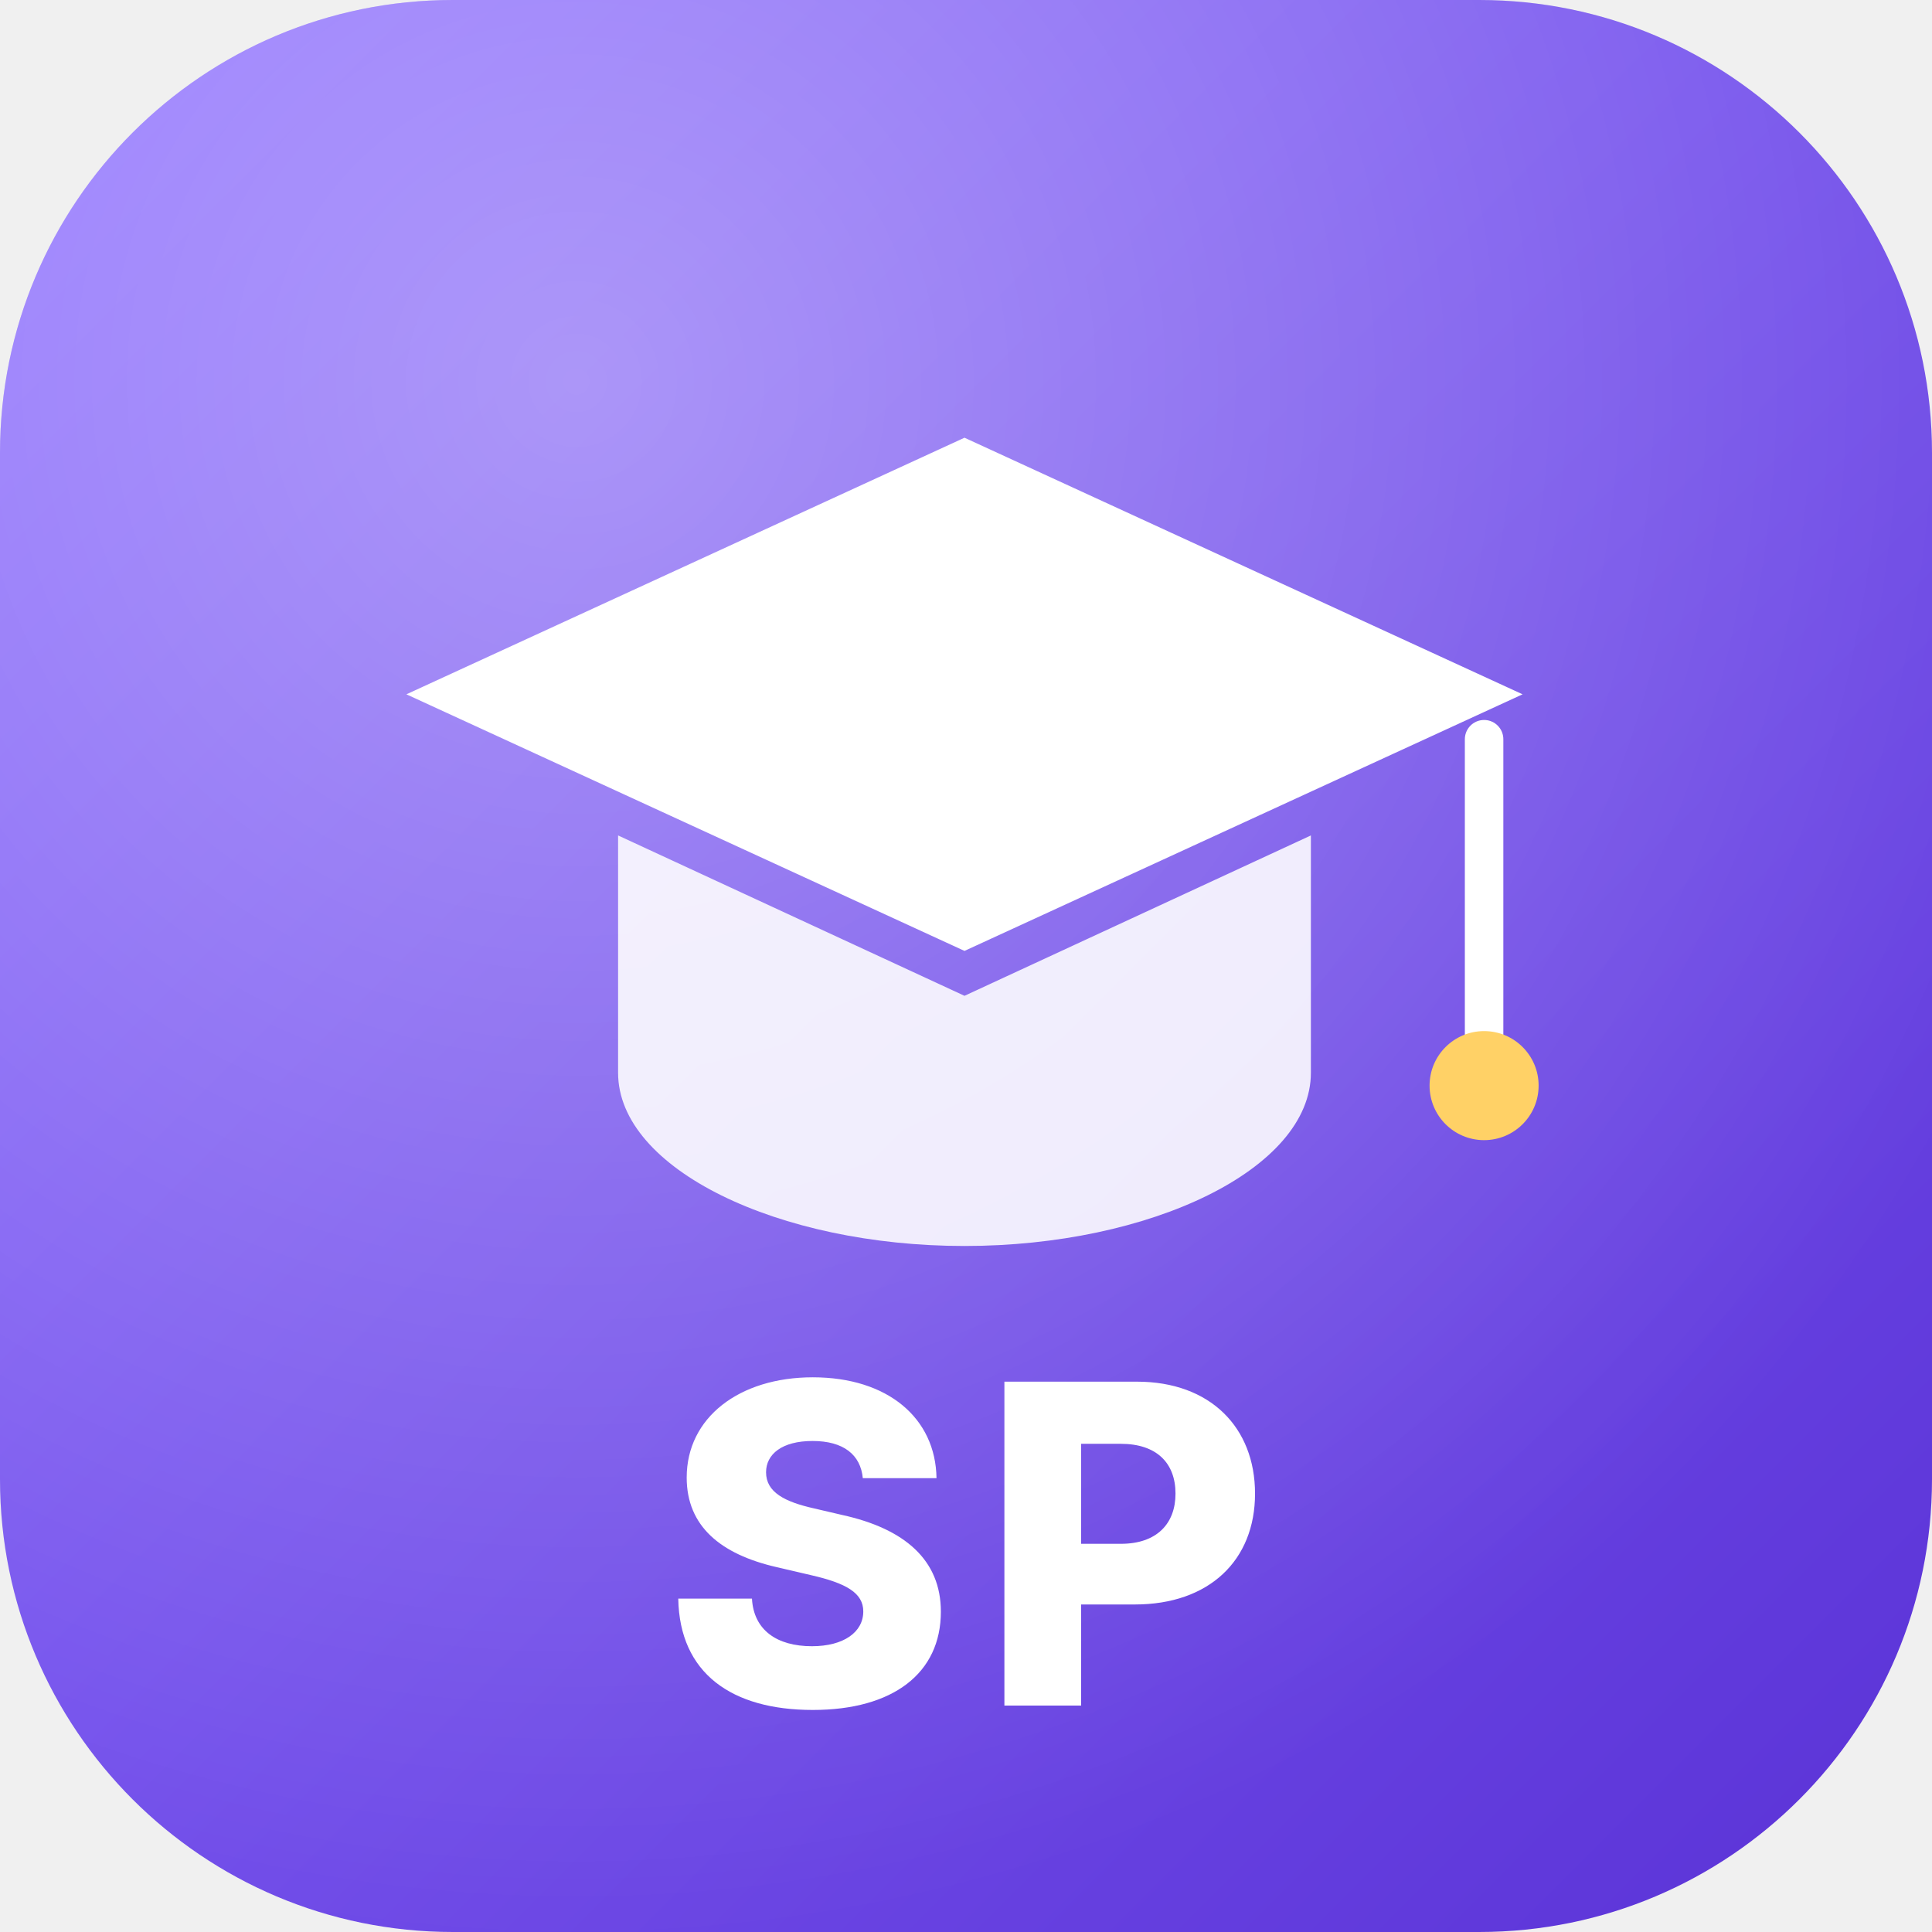
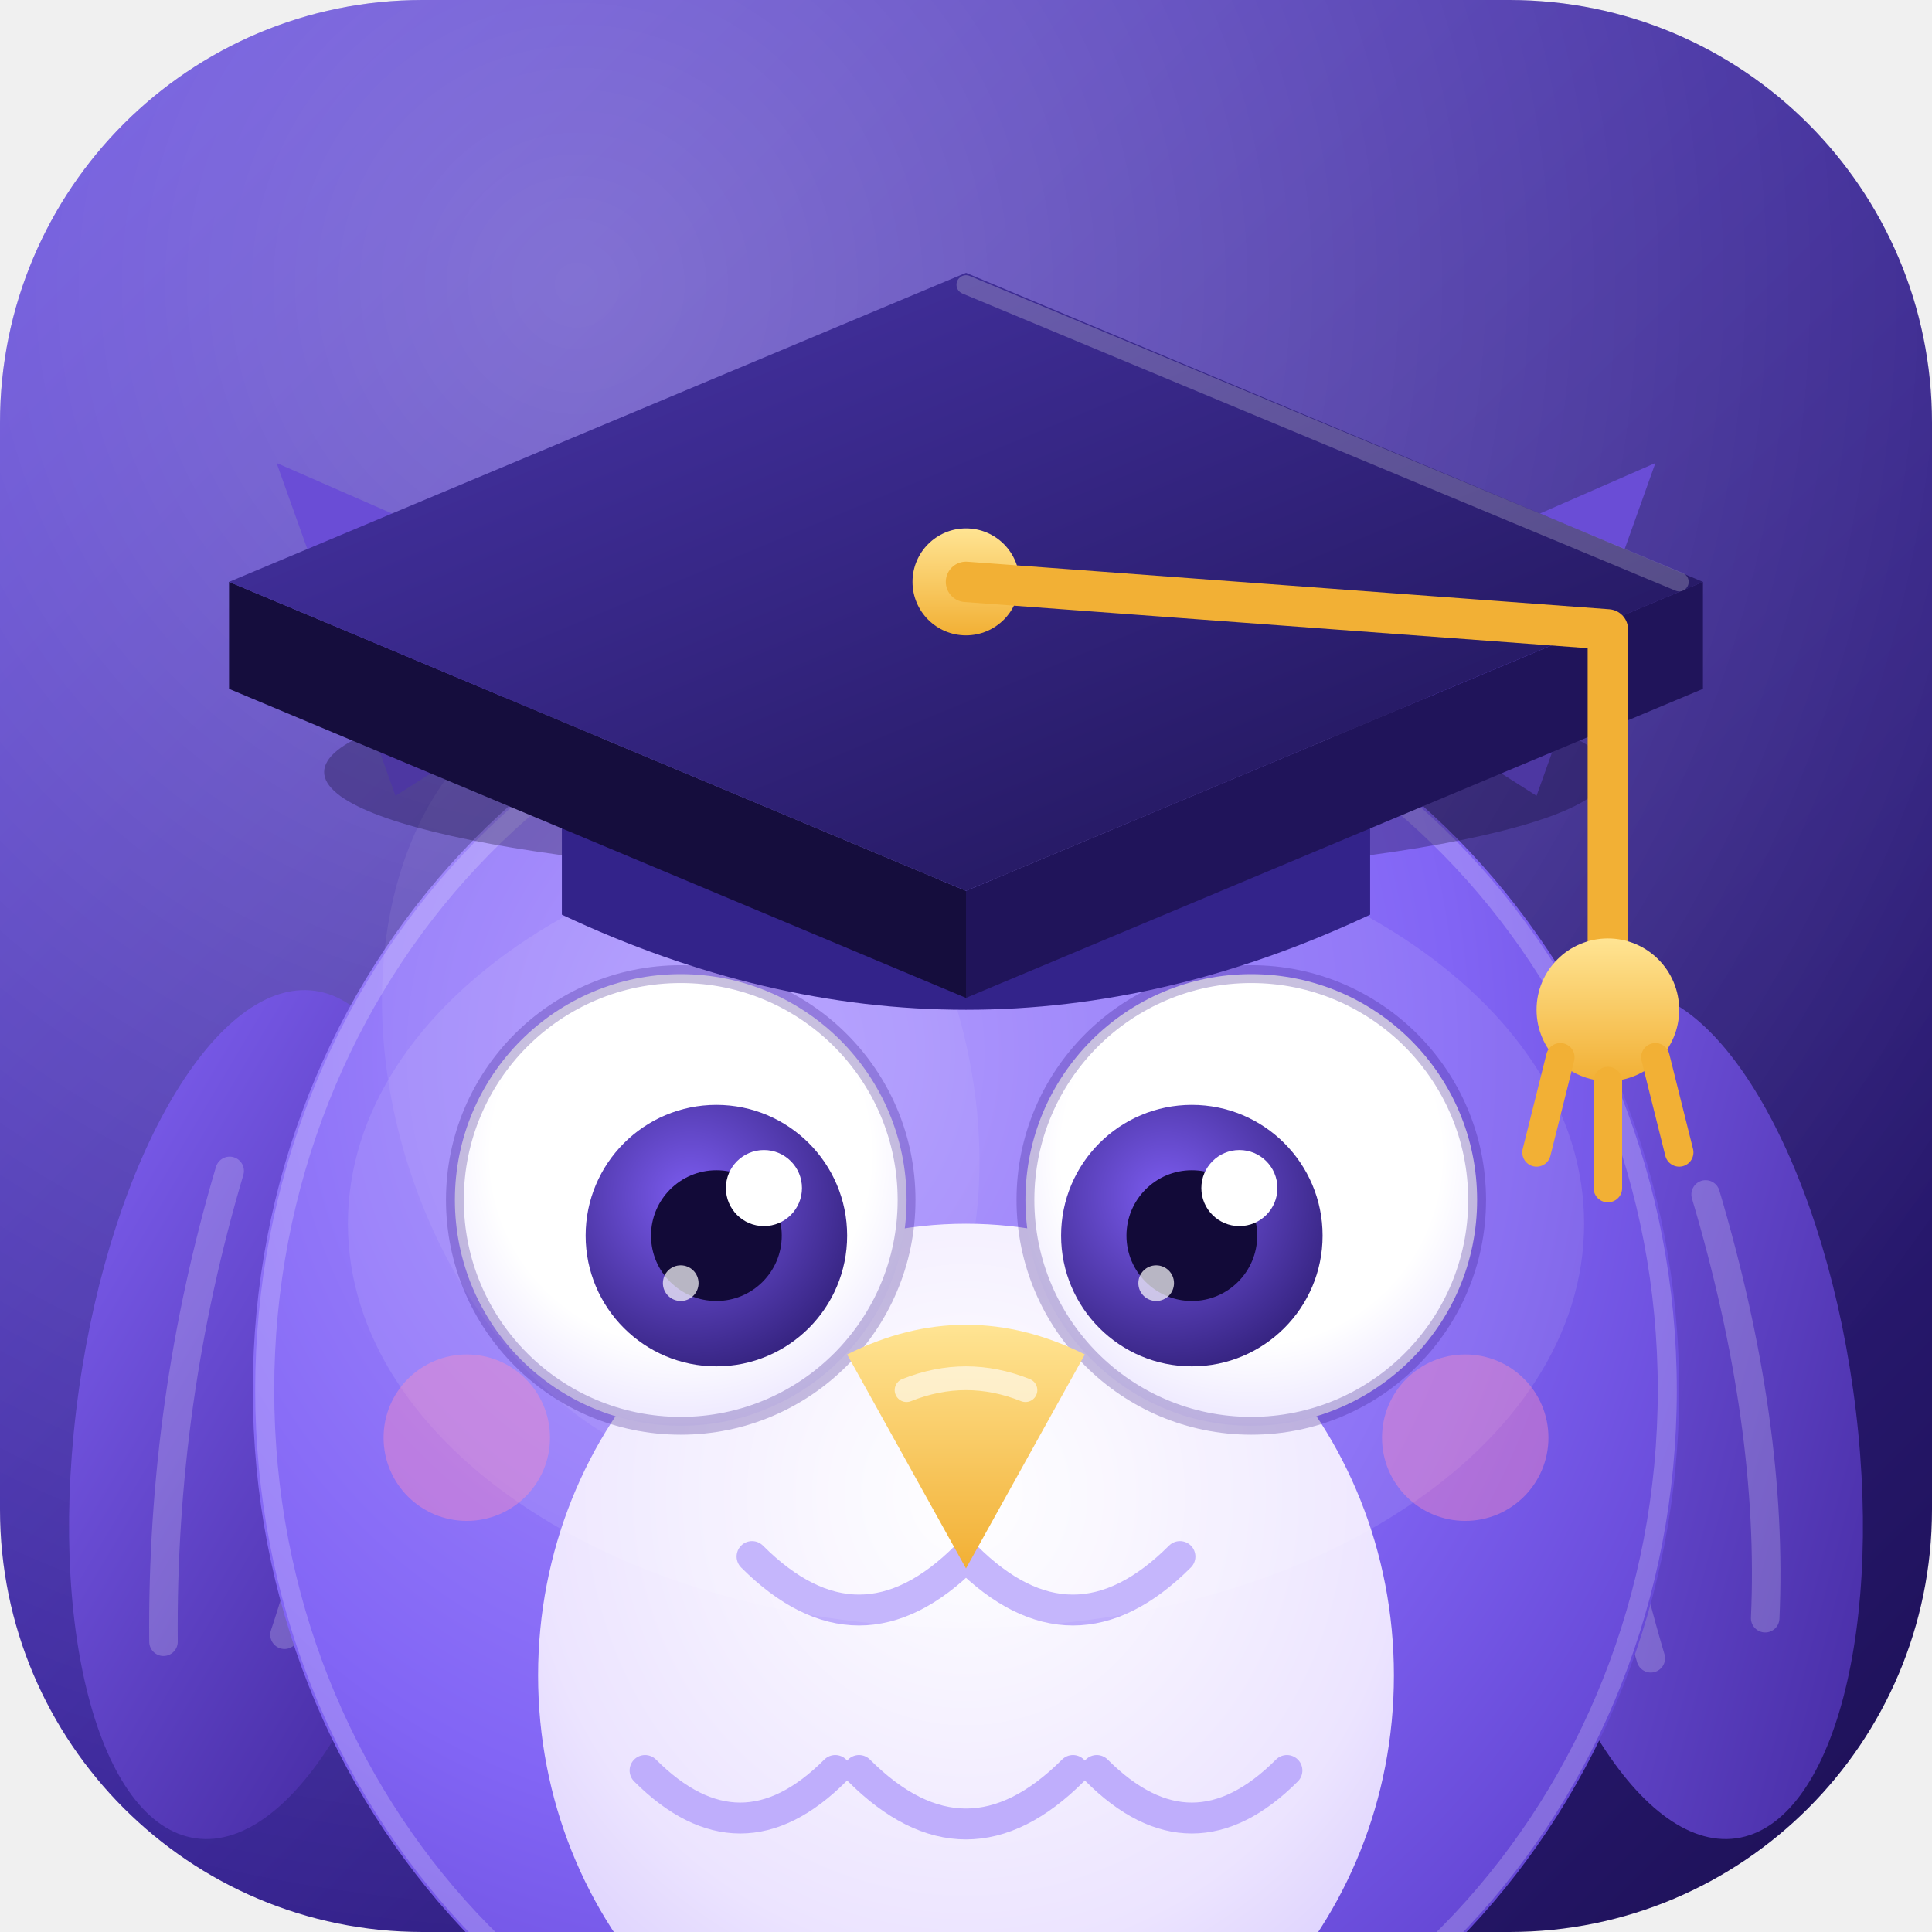
<svg xmlns="http://www.w3.org/2000/svg" viewBox="0 0 512 512">
  <defs>
-     <linearGradient id="g" x1="0" y1="0" x2="1" y2="1">
-       <stop offset="0" stop-color="#8b6cff" />
-       <stop offset="1" stop-color="#5a32d6" />
+     <linearGradient id="bgG" x1="0" y1="0" x2="1" y2="1">
+       <stop offset="0" stop-color="#5b3fe0" />
+       <stop offset="1" stop-color="#1b0f52" />
    </linearGradient>
-     <radialGradient id="h" cx=".3" cy=".2" r=".8">
-       <stop offset="0" stop-color="#fff" stop-opacity=".35" />
+     <radialGradient id="bgH" cx=".3" cy=".15" r=".85">
+       <stop offset="0" stop-color="#fff" stop-opacity=".30" />
      <stop offset="1" stop-color="#fff" stop-opacity="0" />
    </radialGradient>
+     <clipPath id="cl">
+       <rect width="512" height="512" rx="112" />
+     </clipPath>
  </defs>
-   <rect width="512" height="512" rx="120" fill="url(#g)" />
-   <rect width="512" height="512" rx="120" fill="url(#h)" />
-   <g transform="translate(38 14) scale(.85)">
-     <path d="M256 120 L430 200 L256 280 L82 200 Z" fill="#fff" />
-     <path d="M148 244 V318 C148 348 198 372 256 372 C314 372 364 348 364 318 V244 L256 294 Z" fill="#fff" fill-opacity=".88" />
-     <path d="M418 214 V306" stroke="#fff" stroke-width="12" stroke-linecap="round" />
-     <circle cx="418" cy="322" r="17" fill="#ffd166" />
+   <g clip-path="url(#cl)">
+     <rect width="512" height="512" fill="url(#bgG)" />
+     <rect width="512" height="512" fill="url(#bgH)" />
+     <g transform="translate(-59 -22.2) scale(3.15)">
+       <defs>
+         <radialGradient id="mmb" cx=".35" cy=".28" r=".9">
+           <stop offset="0" stop-color="#ab94ff" />
+           <stop offset=".55" stop-color="#8265f5" />
+           <stop offset="1" stop-color="#5638c4" />
+         </radialGradient>
+         <linearGradient id="mmw" x1="0" y1="0" x2="1" y2="1">
+           <stop offset="0" stop-color="#7e5ff0" />
+           <stop offset="1" stop-color="#43299f" />
+         </linearGradient>
+         <radialGradient id="mmv" cx=".5" cy=".3" r=".85">
+           <stop offset="0" stop-color="#fff" />
+           <stop offset=".6" stop-color="#ece4ff" />
+           <stop offset="1" stop-color="#cbbcfb" />
+         </radialGradient>
+         <linearGradient id="mmg" x1="0" y1="0" x2="0" y2="1">
+           <stop offset="0" stop-color="#ffe493" />
+           <stop offset="1" stop-color="#f2b035" />
+         </linearGradient>
+         <radialGradient id="mmi" cx=".4" cy=".35" r=".8">
+           <stop offset="0" stop-color="#7c5cf0" />
+           <stop offset="1" stop-color="#2a1a6e" />
+         </radialGradient>
+         <radialGradient id="mms" cx=".5" cy=".4" r=".7">
+           <stop offset=".6" stop-color="#fff" />
+           <stop offset="1" stop-color="#e3dbff" />
+         </radialGradient>
+         <linearGradient id="mmc" x1="0" y1="0" x2="1" y2="1">
+           <stop offset="0" stop-color="#4a36ad" />
+           <stop offset="1" stop-color="#1c1250" />
+         </linearGradient>
+         <radialGradient id="mmh" cx=".5" cy=".5" r=".5">
+           <stop offset="0" stop-color="rgba(20,10,60,.42)" />
+           <stop offset="1" stop-color="rgba(20,10,60,0)" />
+         </radialGradient>
+       </defs>
+       <g transform="rotate(8 56 100)">
+         <ellipse cx="44" cy="128" rx="15" ry="36" fill="url(#mmw)" />
+         <path d="M39 108q-3 20 0 40M49 110q3 20 0 36" stroke="rgba(255,255,255,.2)" stroke-width="2.4" fill="none" stroke-linecap="round" />
+       </g>
+       <g transform="rotate(-8 144 100)">
+         <ellipse cx="156" cy="128" rx="15" ry="36" fill="url(#mmw)" />
+         <path d="M151 108q-3 20 0 40M161 110q3 20 0 36" stroke="rgba(255,255,255,.2)" stroke-width="2.4" fill="none" stroke-linecap="round" />
+       </g>
+       <ellipse cx="82" cy="190" rx="12" ry="6" fill="url(#mmg)" />
+       <ellipse cx="118" cy="190" rx="12" ry="6" fill="url(#mmg)" />
+       <path d="M76 190h12M82 186v8M112 190h12M118 186v8" stroke="rgba(150,90,10,.35)" stroke-width="1.6" stroke-linecap="round" />
+       <ellipse cx="100" cy="124" rx="60" ry="64" fill="url(#mmb)" />
+       <ellipse cx="76" cy="98" rx="24" ry="34" fill="#fff" opacity=".07" transform="rotate(-18 76 98)" />
+       <ellipse cx="100" cy="124" rx="59" ry="63" fill="none" stroke="rgba(255,255,255,.2)" stroke-width="1.6" />
+       <ellipse cx="100" cy="148" rx="36" ry="38" fill="url(#mmv)" />
+       <path d="M82 138q9 9 18 0M100 138q9 9 18 0M91 156q9 9 18 0M73 156q8 8 16 0M111 156q8 8 16 0M100 174q8 7 16 0M84 174q8 7 16 0" stroke="#bfaefc" stroke-width="2.6" fill="none" stroke-linecap="round" />
+       <g class="head">
+         <path d="M52 74L42 46l32 14z" fill="#6a4dd6" />
+         <path d="M148 74l10-28-32 14z" fill="#6a4dd6" />
+         <ellipse cx="100" cy="110" rx="52" ry="34" fill="#fff" opacity=".1" />
+         <circle cx="76" cy="108" r="19" fill="url(#mms)" stroke="rgba(60,30,140,.28)" stroke-width="1.5" />
+         <circle cx="79" cy="111" r="11" fill="url(#mmi)" />
+         <circle cx="79" cy="111" r="5.5" fill="#120a38" />
+         <circle cx="83" cy="107" r="3.2" fill="#fff" />
+         <circle cx="76" cy="115" r="1.5" fill="#fff" opacity=".7" />
+         <circle cx="124" cy="108" r="19" fill="url(#mms)" stroke="rgba(60,30,140,.28)" stroke-width="1.5" />
+         <circle cx="119" cy="111" r="11" fill="url(#mmi)" />
+         <circle cx="119" cy="111" r="5.5" fill="#120a38" />
+         <circle cx="123" cy="107" r="3.2" fill="#fff" />
+         <circle cx="116" cy="115" r="1.5" fill="#fff" opacity=".7" />
+         <circle cx="58" cy="128" r="7" fill="#ff8fc1" opacity=".4" />
+         <circle cx="142" cy="128" r="7" fill="#ff8fc1" opacity=".4" />
+         <path d="M90 121q10-5 20 0L100 139z" fill="url(#mmg)" />
+         <path d="M95 124q5-2 10 0" stroke="#fff" stroke-opacity=".6" stroke-width="2" fill="none" stroke-linecap="round" />
+         <ellipse cx="100" cy="72" rx="54" ry="9" fill="rgba(10,5,40,.3)" />
+         <path d="M66 68V84Q100 100 134 84V68L100 82z" fill="#33238a" />
+         <polygon points="38,56 100,82 100,91 38,65" fill="#150d3d" />
+         <polygon points="162,56 100,82 100,91 162,65" fill="#20145a" />
+         <polygon points="100,30 162,56 100,82 38,56" fill="url(#mmc)" />
+         <path d="M100 31L160 56" stroke="rgba(255,255,255,.22)" stroke-width="1.6" stroke-linecap="round" />
+         <circle cx="100" cy="56" r="4.5" fill="url(#mmg)" />
+         <path d="M100 56L154 60V88" stroke="#f2b035" stroke-width="3.4" fill="none" stroke-linecap="round" stroke-linejoin="round" />
+         <circle cx="154" cy="92" r="6" fill="url(#mmg)" />
+         <path d="M150 96l-2 8M154 98v9M158 96l2 8" stroke="#f2b035" stroke-width="2.4" stroke-linecap="round" />
+       </g>
+     </g>
  </g>
-   <text x="256" y="452" text-anchor="middle" font-family="Inter,Helvetica,Arial,sans-serif" font-weight="800" font-size="118" letter-spacing="6" fill="#fff">SP</text>
</svg>
